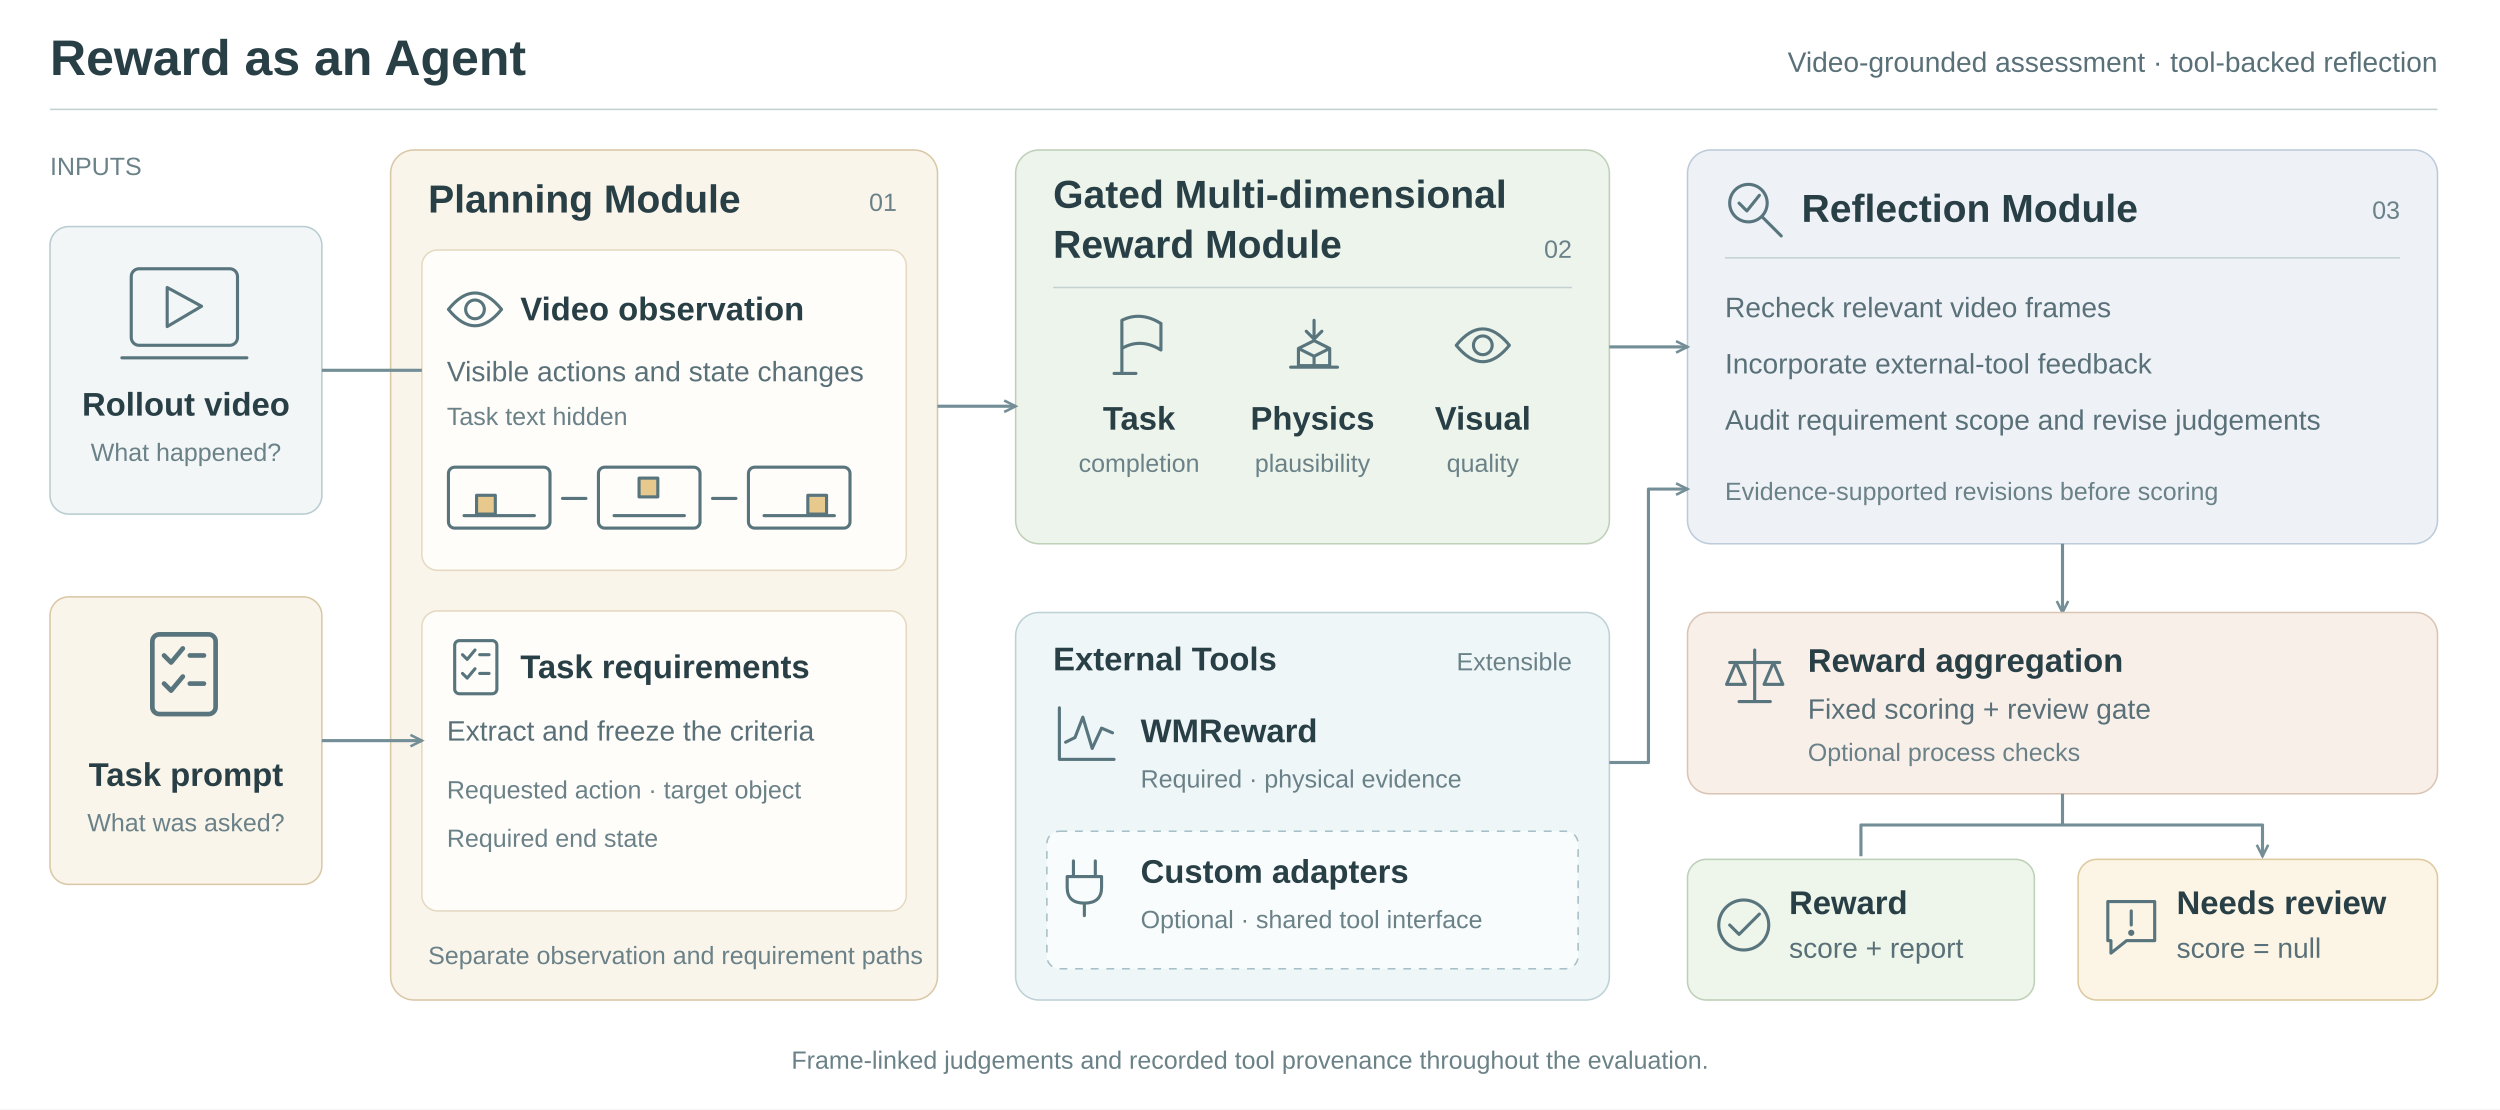
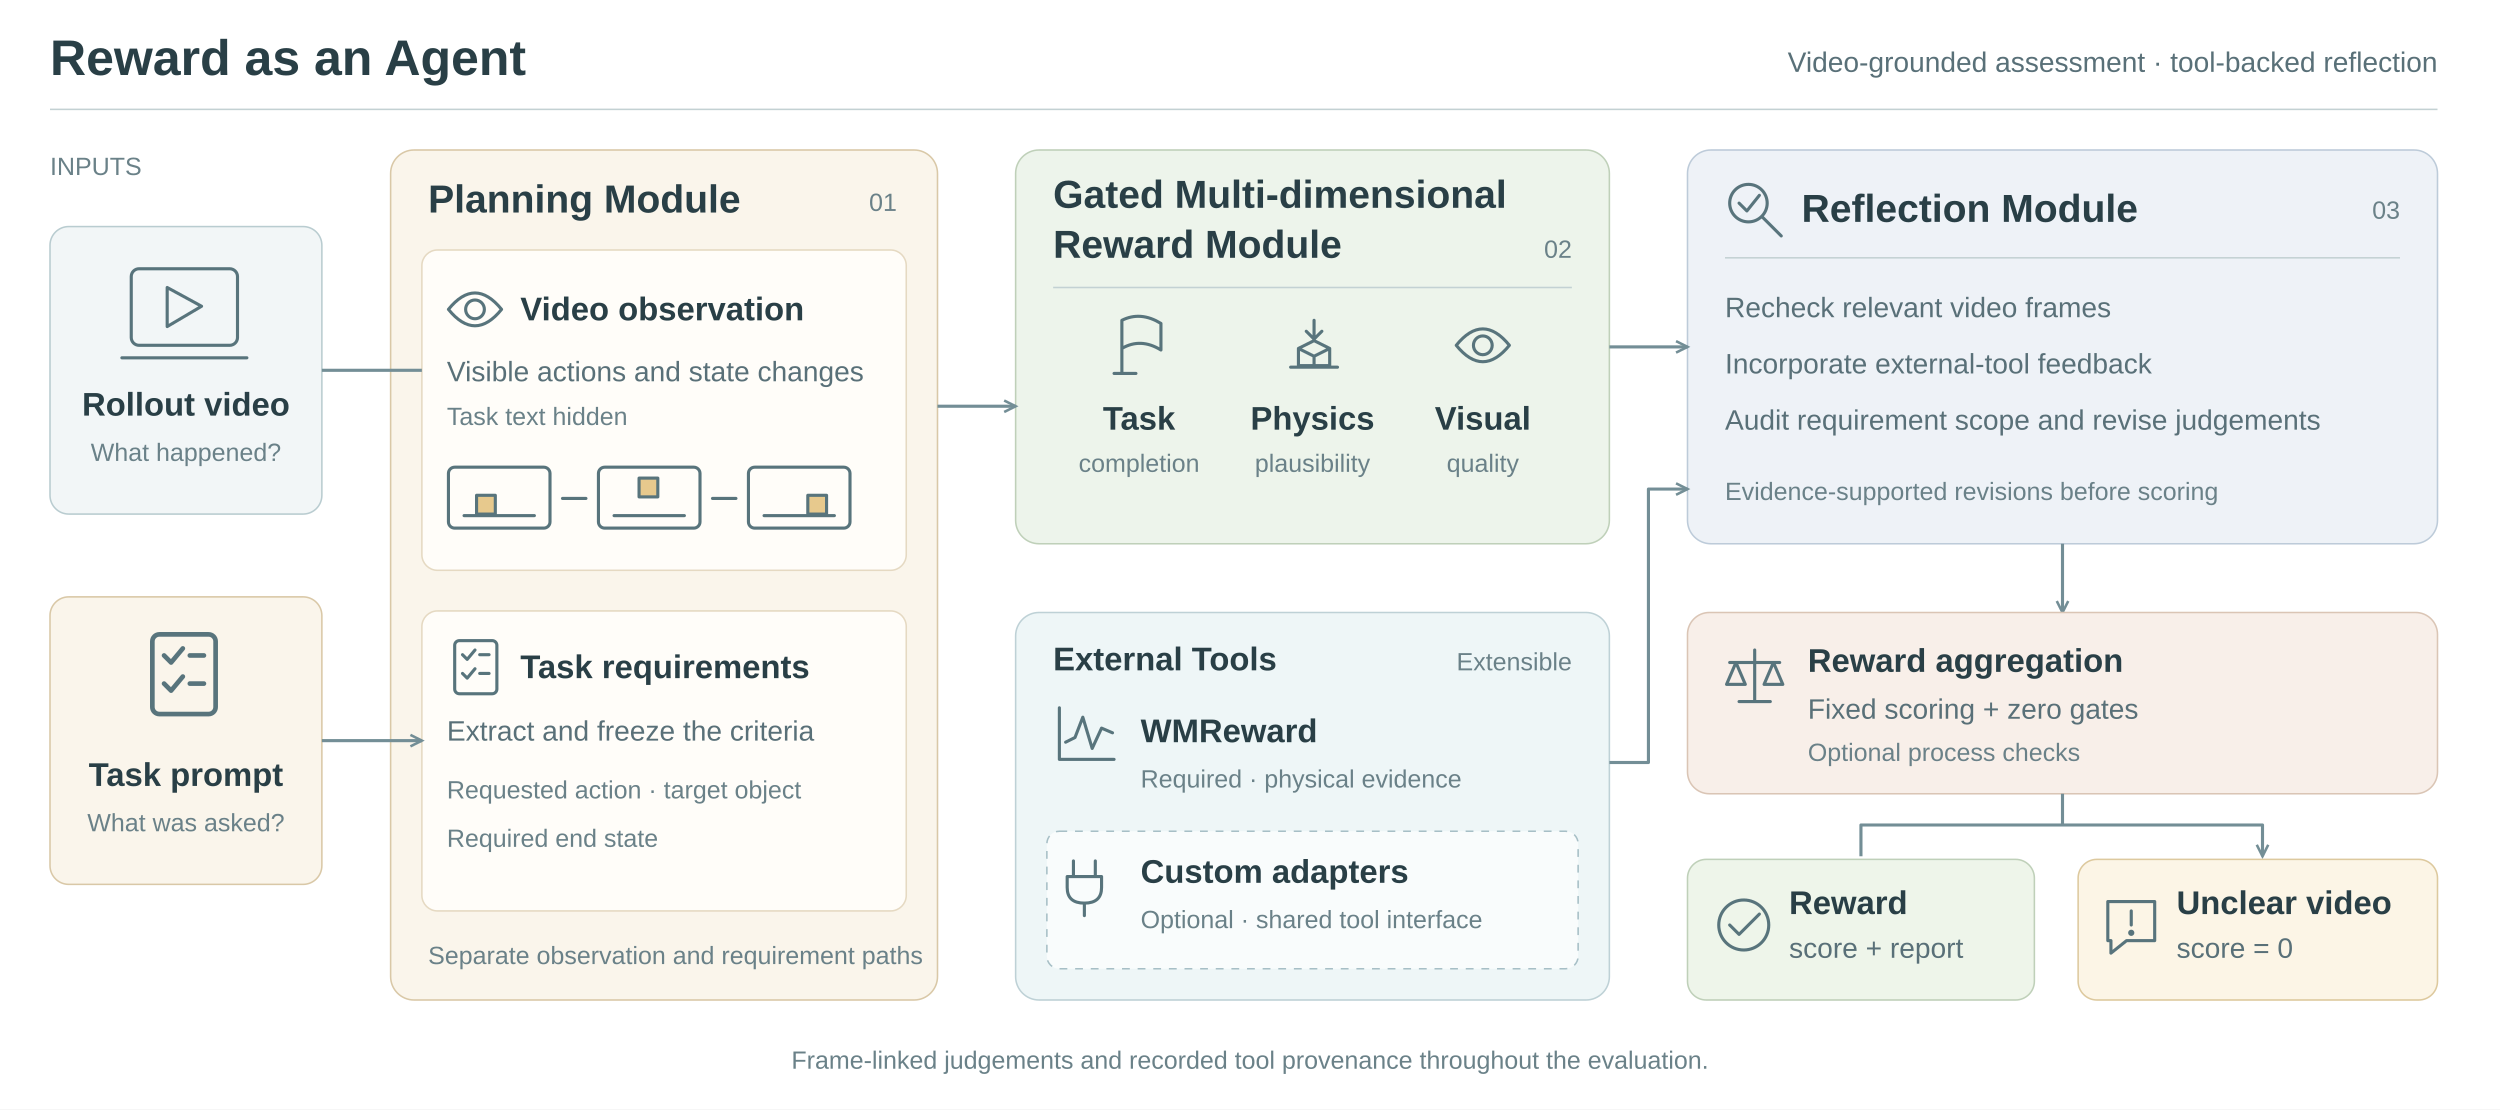
<svg xmlns="http://www.w3.org/2000/svg" width="1600" height="710" viewBox="0 0 1600 710" role="img" aria-labelledby="title desc">
  <defs>
    <style>
text{font-family:'Liberation Sans',Arial,sans-serif;fill:#293f46}
.head{font-size:25px;font-weight:600}.label{font-size:21px;font-weight:600}.body{font-size:18px;fill:#597078}.small{font-size:16px;fill:#6a8188}
.icon{fill:none;stroke:currentColor;stroke-width:2;stroke-linecap:round;stroke-linejoin:round;color:#58747c}
.flow{fill:none;stroke:#738e96;stroke-width:2;stroke-linejoin:round;marker-end:url(#arrow)}
.rule{stroke:#c3d1d3;stroke-width:1}
</style>
    <marker id="arrow" viewBox="0 0 12 12" markerWidth="11" markerHeight="11" refX="10" refY="6" orient="auto" markerUnits="userSpaceOnUse">
      <path d="M2 2L10 6L2 10" fill="none" stroke="#738e96" stroke-width="1.8" />
    </marker>
    <g id="eye" class="icon">
      <path d="M1 18Q18-3 35 18Q18 39 1 18Z" />
      <circle cx="18" cy="18" r="6" />
    </g>
    <g id="checklist" class="icon">
      <rect x="5" y="2" width="27" height="34" rx="3" />
      <path d="M10 11L13 14L18 8M21 11H27M10 23L13 26L18 20M21 23H27" />
    </g>
    <g id="flag" class="icon">
      <path d="M7 36V2Q19-4 32 4V21Q19 13 7 20M2 36H16" />
    </g>
    <g id="physics" class="icon">
      <path d="M4 32H34M19 2V14M14 9L19 14L24 9M9 20L19 15L29 20V31H9Z M9 20L19 25L29 20M19 25V31" />
    </g>
    <g id="search" class="icon">
      <circle cx="15" cy="15" r="12" />
      <path d="M24 24L36 36M9 15L14 20L22 10" />
    </g>
    <g id="wave" class="icon">
      <path d="M2 2V35H37M6 24L12 21L17 8L23 28L29 15L36 18" />
    </g>
    <g id="plug" class="icon">
      <path d="M11 2V12M25 2V12M7 12H29V19Q29 29 18 29Q7 29 7 19ZM18 29V37" />
    </g>
    <g id="balance" class="icon">
      <path d="M18 2V35M8 35H28M2 10H34M6 10L0 24H12ZM30 10L24 24H36Z" />
    </g>
    <g id="ok" class="icon">
      <circle cx="18" cy="18" r="16" />
      <path d="M9 18L15 24L28 11" />
    </g>
    <g id="review" class="icon">
      <path d="M3 3H33V28H15L5 36V28H3Z M18 9V18" />
      <circle cx="18" cy="23" r="1" />
    </g>
  </defs>
  <rect width="1600" height="710" fill="#fff" />
  <text x="32" y="48" font-size="32" font-weight="600">Reward as an Agent</text>
  <text x="1560" y="46" text-anchor="end" class="body">Video-grounded assessment · tool-backed reflection</text>
  <path d="M32 70H1560" class="rule" />
  <text x="32" y="112" class="small">INPUTS</text>
  <rect x="32" y="145" width="174" height="184" rx="12" fill="#f2f6f7" stroke="#b9ccd0" />
  <g class="icon" transform="translate(84 172)">
    <rect width="68" height="49" rx="5" />
    <path d="M23 12L45 24L23 37Z" />
    <path d="M-6 57H74" />
  </g>
  <text x="119" y="266" text-anchor="middle" class="label">Rollout video</text>
  <text x="119" y="295" text-anchor="middle" class="small">What happened?</text>
  <rect x="32" y="382" width="174" height="184" rx="12" fill="#faf5eb" stroke="#d9c8a7" />
  <use href="#checklist" transform="translate(90 403) scale(1.5)" />
  <text x="119" y="503" text-anchor="middle" class="label">Task prompt</text>
  <text x="119" y="532" text-anchor="middle" class="small">What was asked?</text>
  <rect x="250" y="96" width="350" height="544" rx="15" fill="#faf5eb" stroke="#d9c8a7" />
  <text x="274" y="136" class="head">Planning Module</text>
  <text x="574" y="135" text-anchor="end" class="small">01</text>
  <rect x="270" y="160" width="310" height="205" rx="10" fill="#fffdf9" stroke="#e5d9c2" />
  <use href="#eye" transform="translate(286 180)" />
  <text x="333" y="205" class="label">Video observation</text>
  <text x="286" y="244" class="body">Visible actions and state changes</text>
  <text x="286" y="272" class="small">Task text hidden</text>
  <g class="icon" transform="translate(287 299)">
    <rect width="65" height="39" rx="4" />
    <rect x="96" width="65" height="39" rx="4" />
    <rect x="192" width="65" height="39" rx="4" />
    <path d="M10 31H55M106 31H151M202 31H247" />
    <path d="M73 20H88M169 20H184" />
    <rect x="18" y="18" width="12" height="12" fill="#e7c98d" />
    <rect x="122" y="7" width="12" height="12" fill="#e7c98d" />
    <rect x="230" y="18" width="12" height="12" fill="#e7c98d" />
  </g>
  <rect x="270" y="391" width="310" height="192" rx="10" fill="#fffdf9" stroke="#e5d9c2" />
  <use href="#checklist" transform="translate(286 408)" />
  <text x="333" y="434" class="label">Task requirements</text>
  <text x="286" y="474" class="body">Extract and freeze the criteria</text>
  <text x="286" y="511" class="small">Requested action · target object</text>
  <text x="286" y="542" class="small">Required end state</text>
  <text x="274" y="617" class="small">Separate observation and requirement paths</text>
  <path d="M206 237H270M206 474H270" class="flow" />
  <rect x="650" y="96" width="380" height="252" rx="15" fill="#edf4eb" stroke="#bfd0b9" />
  <text x="674" y="133" class="head">Gated Multi-dimensional</text>
  <text x="674" y="165" class="head">Reward Module</text>
  <text x="1006" y="165" text-anchor="end" class="small">02</text>
  <path d="M674 184H1006" class="rule" />
  <use href="#flag" transform="translate(711 203)" />
  <use href="#physics" transform="translate(822 203)" />
  <use href="#eye" transform="translate(931 203)" />
  <text x="729" y="275" text-anchor="middle" class="label">Task</text>
  <text x="729" y="302" text-anchor="middle" class="small">completion</text>
  <text x="840" y="275" text-anchor="middle" class="label">Physics</text>
  <text x="840" y="302" text-anchor="middle" class="small">plausibility</text>
  <text x="949" y="275" text-anchor="middle" class="label">Visual</text>
  <text x="949" y="302" text-anchor="middle" class="small">quality</text>
  <path d="M600 260H650" class="flow" />
  <rect x="1080" y="96" width="480" height="252" rx="15" fill="#eef2f7" stroke="#bdcbd9" />
  <use href="#search" transform="translate(1104 115)" />
  <text x="1153" y="142" class="head">Reflection Module</text>
  <text x="1536" y="140" text-anchor="end" class="small">03</text>
  <path d="M1104 165H1536" class="rule" />
  <text x="1104" y="203" class="body">Recheck relevant video frames</text>
  <text x="1104" y="239" class="body">Incorporate external-tool feedback</text>
  <text x="1104" y="275" class="body">Audit requirement scope and revise judgements</text>
  <text x="1104" y="320" class="small">Evidence-supported revisions before scoring</text>
  <path d="M1030 222H1080" class="flow" />
  <rect x="650" y="392" width="380" height="248" rx="15" fill="#eef6f7" stroke="#bed1d6" />
  <text x="674" y="429" class="label">External Tools</text>
  <text x="1006" y="429" text-anchor="end" class="small">Extensible</text>
  <use href="#wave" transform="translate(676 451)" />
  <text x="730" y="475" class="label">WMReward</text>
  <text x="730" y="504" class="small">Required · physical evidence</text>
  <rect x="670" y="532" width="340" height="88" rx="8" fill="#f9fcfc" stroke="#a7bfc6" stroke-dasharray="5 5" />
  <use href="#plug" transform="translate(676 549)" />
  <text x="730" y="565" class="label">Custom adapters</text>
  <text x="730" y="594" class="small">Optional · shared tool interface</text>
  <path d="M1030 488H1055V313H1080" class="flow" />
  <path d="M1320 348V392" class="flow" />
  <rect x="1080" y="392" width="480" height="116" rx="14" fill="#f8efe9" stroke="#dac5b5" />
  <use href="#balance" transform="translate(1105 414)" />
  <text x="1157" y="430" class="label">Reward aggregation</text>
-   <text x="1157" y="460" class="body">Fixed scoring + review gate</text>
+   <text x="1157" y="460" class="body">Fixed scoring + zero gates</text>
  <text x="1157" y="487" class="small">Optional process checks</text>
  <path d="M1320 508V528H1191V548M1320 528H1448V548" class="flow" />
  <rect x="1080" y="550" width="222" height="90" rx="12" fill="#eef5ea" stroke="#bfd0b9" />
  <use href="#ok" transform="translate(1098 574)" />
  <text x="1145" y="585" class="label">Reward</text>
  <text x="1145" y="613" class="body">score + report</text>
  <rect x="1330" y="550" width="230" height="90" rx="12" fill="#fcf5e6" stroke="#ddc99e" />
  <use href="#review" transform="translate(1346 574)" />
-   <text x="1393" y="585" class="label">Needs review</text>
-   <text x="1393" y="613" class="body">score = null</text>
+   <text x="1393" y="585" class="label">Unclear video</text>
+   <text x="1393" y="613" class="body">score = 0</text>
  <text x="800" y="684" text-anchor="middle" class="small">Frame-linked judgements and recorded tool provenance throughout the evaluation.</text>
</svg>
